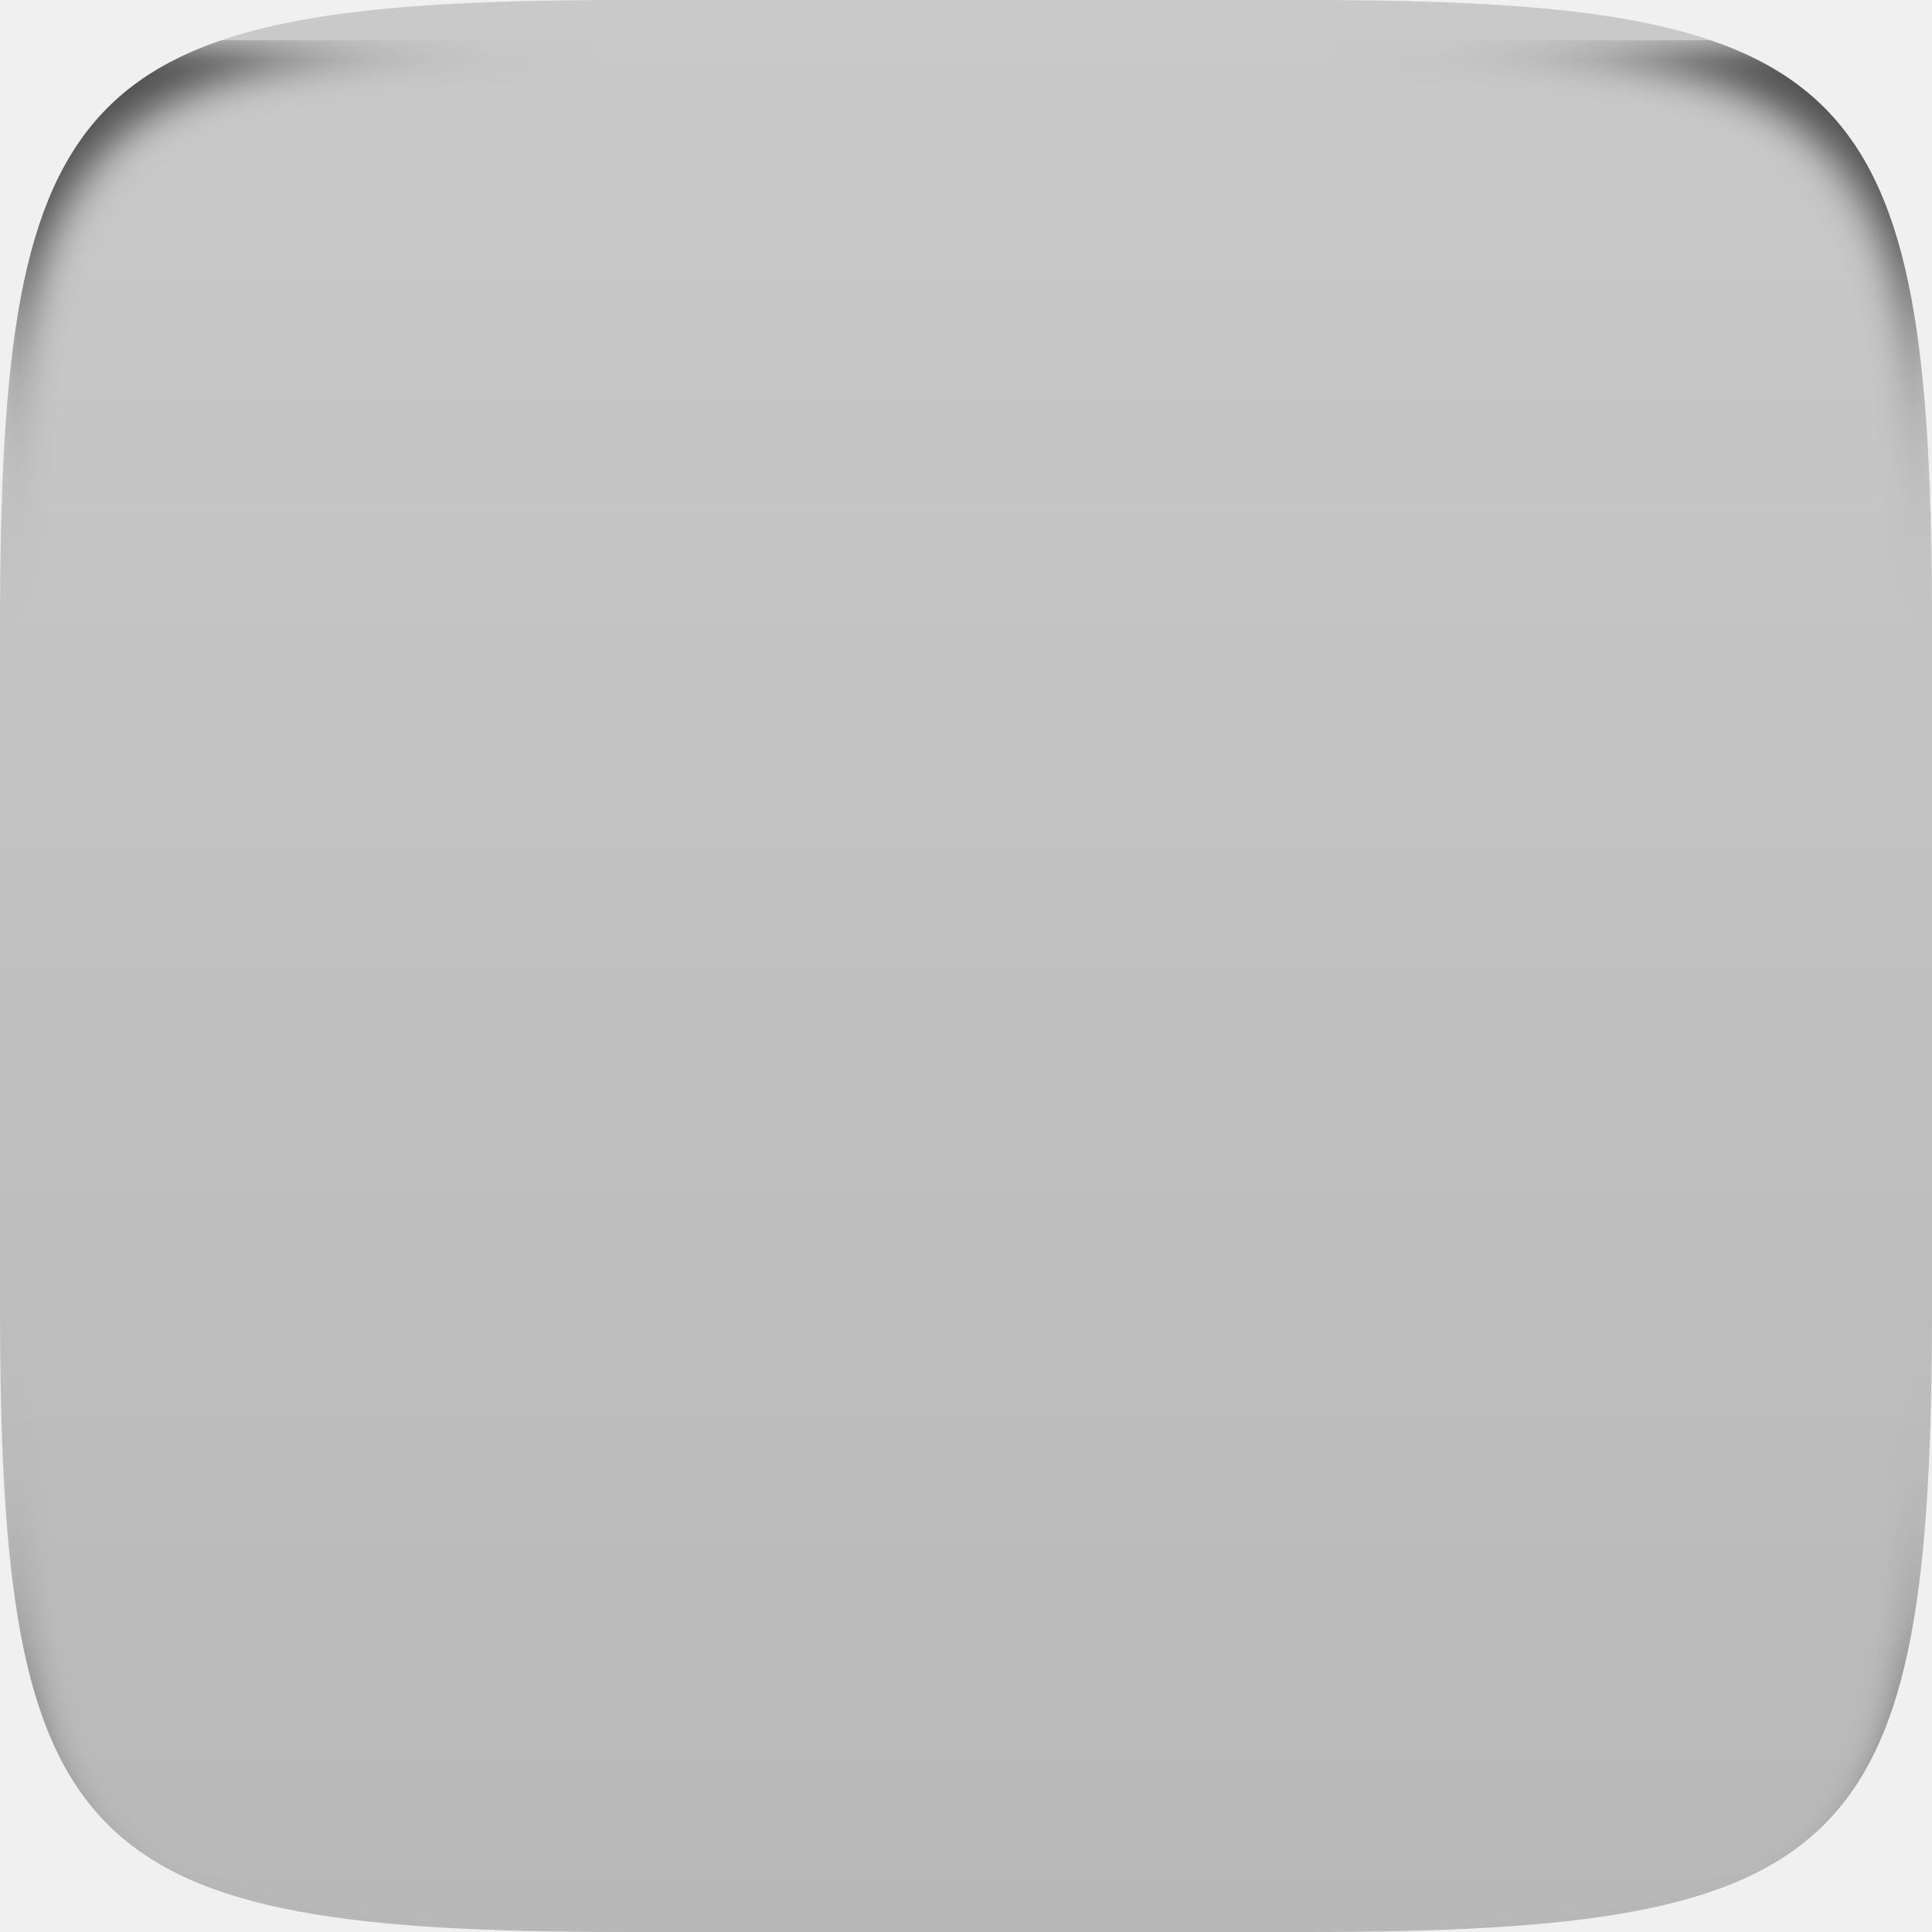
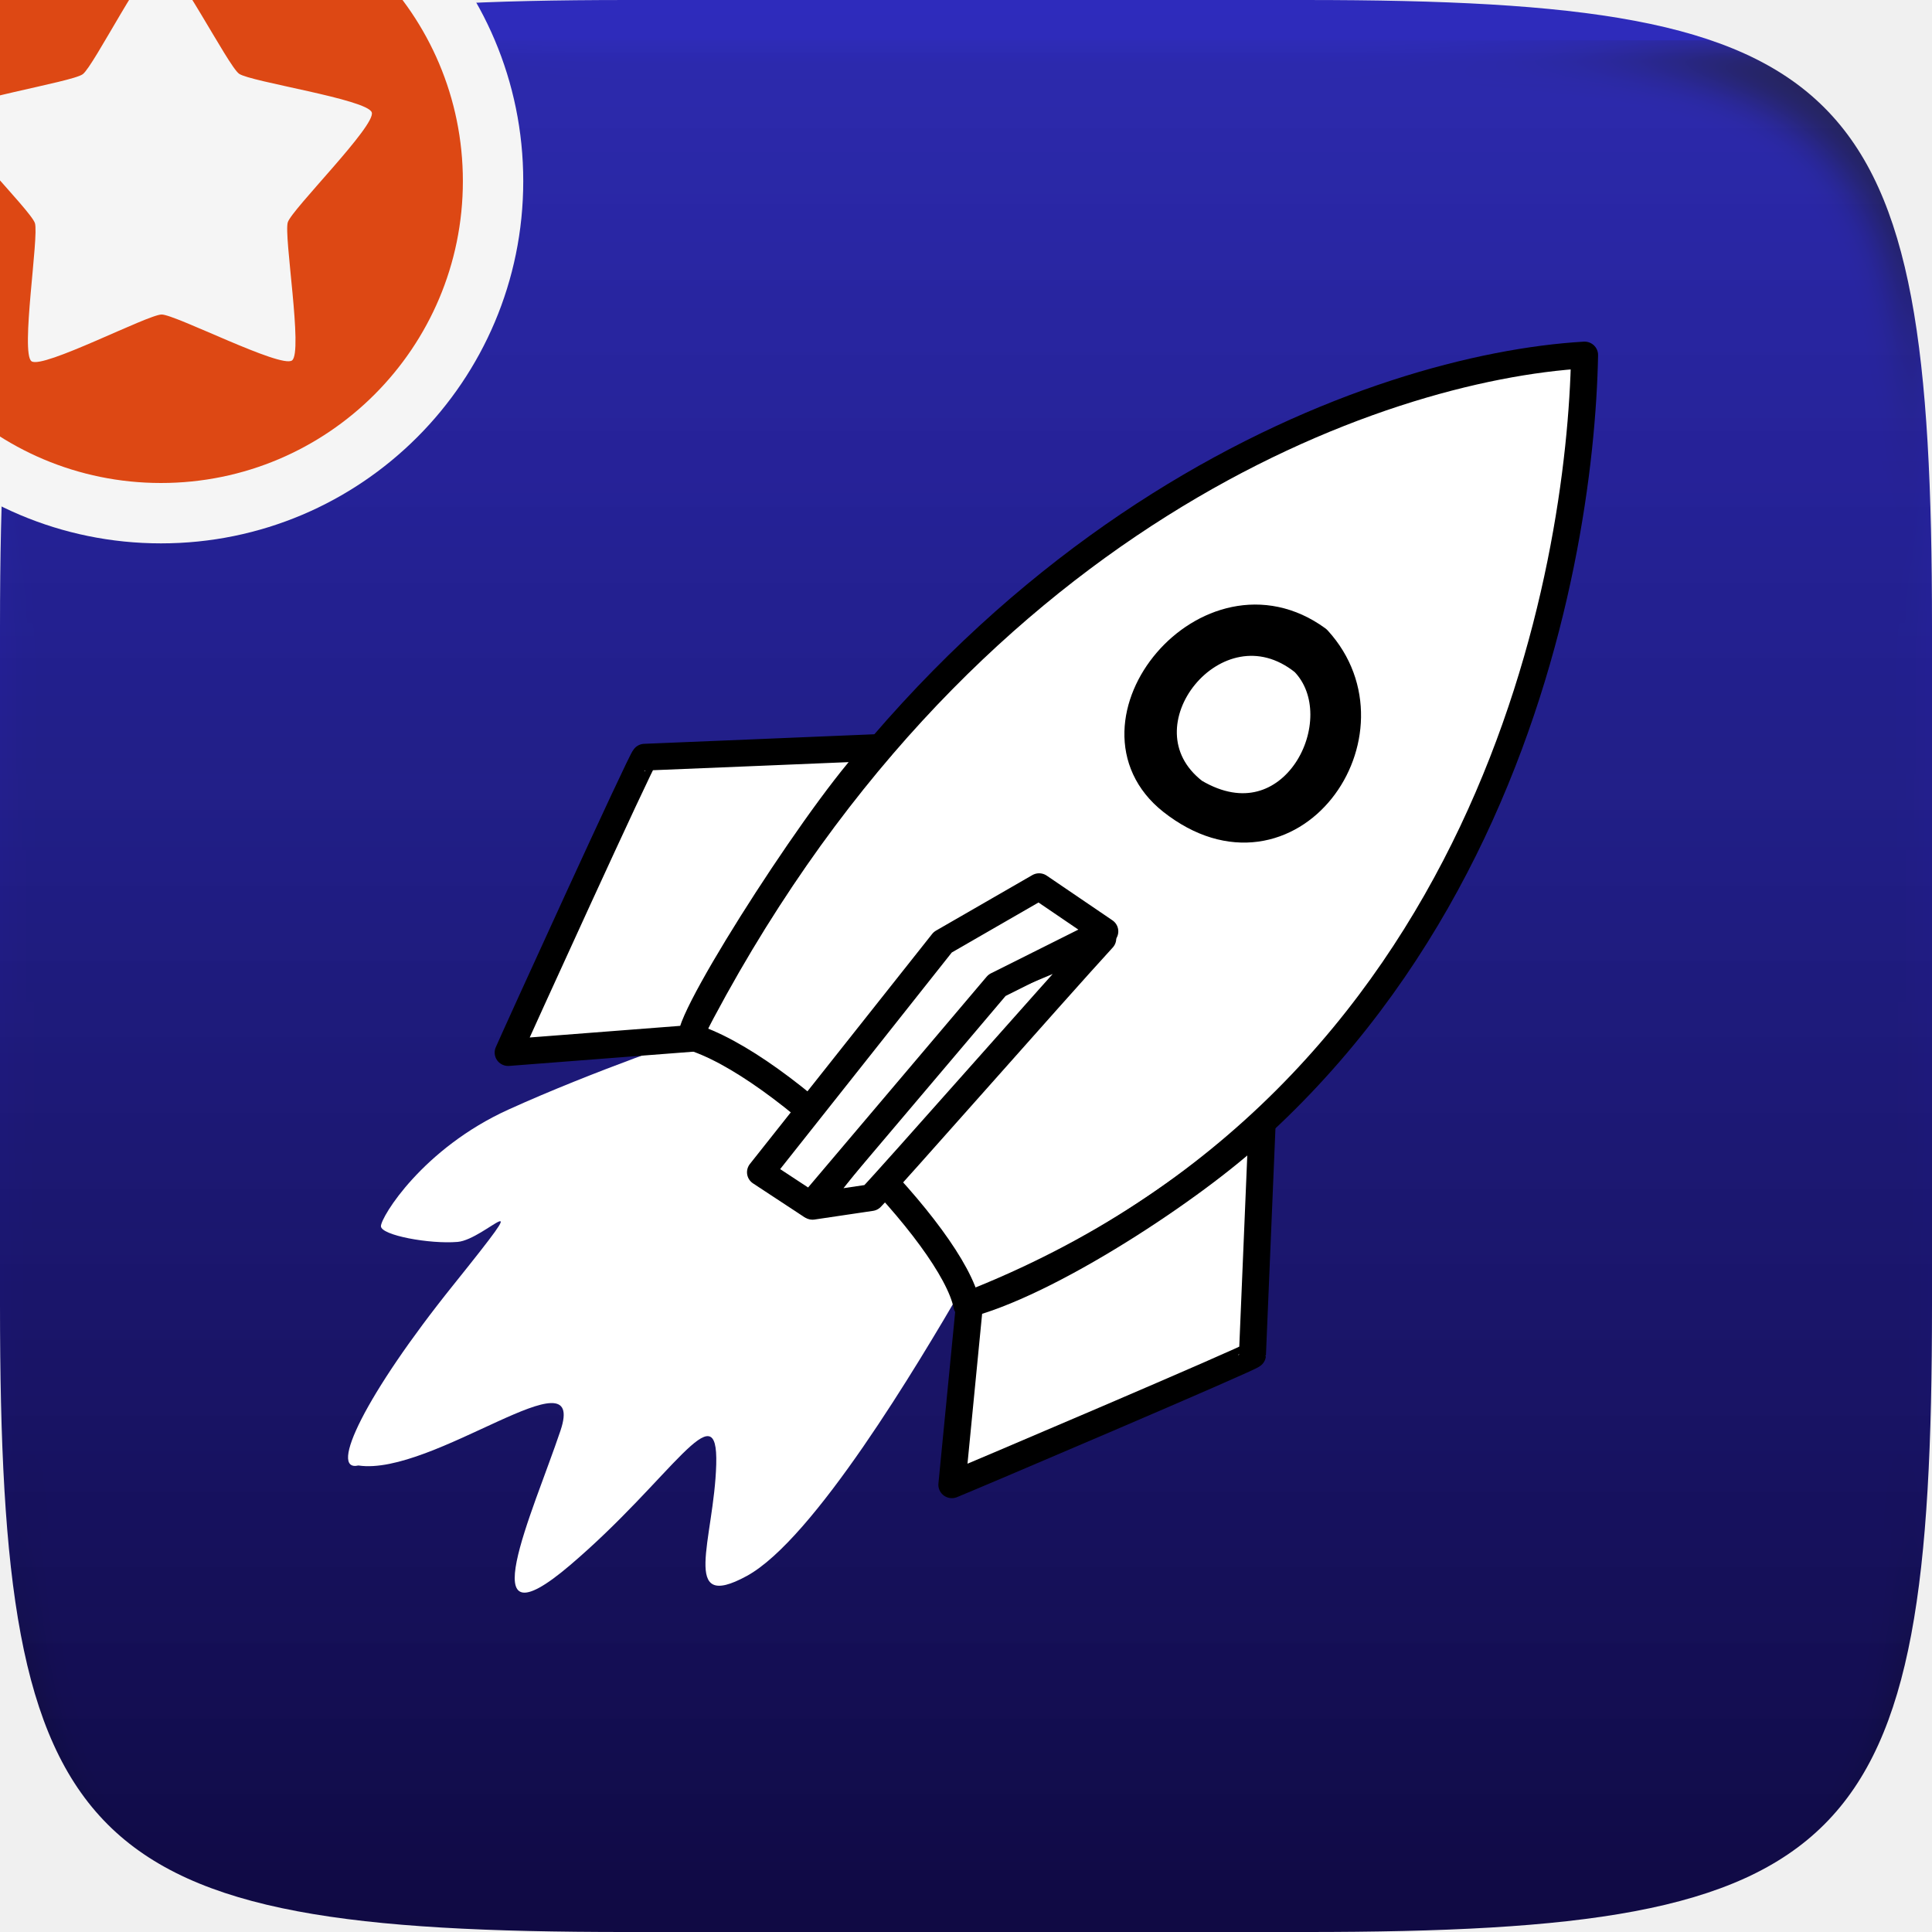
<svg xmlns="http://www.w3.org/2000/svg" xmlns:xlink="http://www.w3.org/1999/xlink" width="96" height="96" id="svg6517" version="1.1">
  <defs id="defs6519">
    <linearGradient xlink:href="#Background" id="linearGradient6461" gradientUnits="userSpaceOnUse" x1="0" y1="970.295" x2="144" y2="970.295" gradientTransform="matrix(0,-0.6666667,0.6660448,0,-866.2599,731.2908)" />
    <linearGradient id="Background">
-       <stop id="stop4178" offset="0" style="stop-color:#b8b8b8;stop-opacity:1" />
-       <stop id="stop4180" offset="1" style="stop-color:#c9c9c9;stop-opacity:1" />
+       <stop id="stop4178" offset="0" style="stop-color:#07013e;stop-opacity:0.962;" />
+       <stop id="stop4180" offset="1" style="stop-color:#0f0cb4;stop-opacity:0.862;" />
    </linearGradient>
    <filter style="color-interpolation-filters:sRGB;" id="filter1121">
      <feFlood flood-opacity="0.6" flood-color="rgb(0,0,0)" result="flood" id="feFlood1123" />
      <feComposite in="flood" in2="SourceGraphic" operator="out" result="composite1" id="feComposite1125" />
      <feGaussianBlur in="composite1" stdDeviation="1" result="blur" id="feGaussianBlur1127" />
      <feOffset dx="0" dy="2" result="offset" id="feOffset1129" />
      <feComposite in="offset" in2="SourceGraphic" operator="atop" result="composite2" id="feComposite1131" />
    </filter>
    <filter style="color-interpolation-filters:sRGB;" id="filter950">
      <feFlood flood-opacity="0.25" flood-color="rgb(0,0,0)" result="flood" id="feFlood952" />
      <feComposite in="flood" in2="SourceGraphic" operator="in" result="composite1" id="feComposite954" />
      <feGaussianBlur in="composite1" stdDeviation="1" result="blur" id="feGaussianBlur956" />
      <feOffset dx="0" dy="1" result="offset" id="feOffset958" />
      <feComposite in="SourceGraphic" in2="offset" operator="over" result="composite2" id="feComposite960" />
    </filter>
    <clipPath clipPathUnits="userSpaceOnUse" id="clipPath873">
      <g transform="matrix(0,-0.6666667,0.6660448,0,-258.2599,677)" id="g875" style="fill:#ff00ff;fill-opacity:1;stroke:none;display:inline">
        <path style="fill:#ff00ff;fill-opacity:1;stroke:none;display:inline" d="m 46.703,898.228 50.595,0 C 138.162,898.228 144,904.065 144,944.926 l 0,50.738 c 0,40.861 -5.838,46.698 -46.703,46.698 l -50.595,0 C 5.838,1042.362 0,1036.525 0,995.664 L 0,944.926 C 0,904.065 5.838,898.228 46.703,898.228 Z" id="path877" />
      </g>
    </clipPath>
    <filter id="filter891">
      <feGaussianBlur stdDeviation="0.72" id="feGaussianBlur893" />
    </filter>
  </defs>
  <g id="layer1" transform="translate(268,-635.2908)" style="display:inline">
    <path style="fill:url(#linearGradient6461);fill-opacity:1;stroke:none;display:inline;filter:url(#filter1121)" d="m -268,700.156 0,-33.73 c 0,-27.243 3.888,-31.135 31.103,-31.135 l 33.794,0 c 27.215,0 31.103,3.892 31.103,31.135 l 0,33.73 c 0,27.243 -3.888,31.135 -31.103,31.135 l -33.794,0 C -264.112,731.291 -268,727.399 -268,700.156 Z" id="path6455" />
  </g>
-   <g id="layer3" style="display:inline" />
-   <g id="layer2" style="display:none">
+   <g id="layer3" style="display:inline">
+     <g id="g3869" transform="matrix(3.9561682e-4,0.1329745,-0.1341837,3.9912161e-4,82.90277,15.26019)" style="fill:#ffffff;fill-opacity:1">
+       <g id="g846" style="fill:#ffffff;fill-opacity:1">
+         <path d="m 271.336,360.759 c 0,0 12.771,37.858 27.244,69.693 14.474,31.836 40.016,47.323 43.422,47.323 3.405,0 6.811,-18.068 5.959,-28.393 -0.852,-10.325 -24.691,-30.976 16.177,1.72 40.867,32.696 69.814,46.463 67.26,35.277 4.257,-27.534 -43.421,-85.181 -12.77,-74.856 30.65,10.325 82.585,34.417 50.232,-3.442 -32.353,-37.858 -65.558,-55.067 -37.461,-54.206 28.096,0.861 55.34,13.767 41.718,-11.185 -13.623,-24.952 -79.16,-63.758 -107.256,-80.107 -22.136,11.185 -65.578,40.528 -94.526,98.176 z" id="path671" style="fill:#ffffff;fill-opacity:1;fill-rule:evenodd;stroke-width:3.75" />
+         <path d="m 284.054,339.743 c 0,0 9.327,44.94 19.502,58.506 10.175,13.567 12.719,11.871 15.263,-6.783 2.544,-18.654 -15.263,-37.309 15.262,-16.958 30.526,20.35 56.811,45.787 41.549,14.414 -15.263,-31.373 -19.503,-39.004 1.695,-27.981 21.198,11.023 41.549,19.502 16.11,-11.023 -19.501,-22.046 19.502,-27.982 26.286,-30.525 16.111,2.544 -68.681,-44.941 -77.16,-44.941 -9.328,1.696 -55.116,58.507 -58.507,65.291 z" id="path672" style="fill:#ffffff;fill-opacity:1;fill-rule:evenodd;stroke-width:12.5;stroke-linejoin:round" />
+         <path d="M 17.806,31.099 C 96.663,32.795 295.924,65.016 372.237,260.886 345.951,265.974 281.51,328.72 271.335,363.484 77.161,264.278 22.046,107.412 17.806,31.099 z" id="path663" style="fill:#ffffff;fill-opacity:1;fill-rule:evenodd;stroke:#000000;stroke-width:10;stroke-linejoin:round" />
+         <path d="m 163.649,292.259 c 0,0 3.391,86.488 3.391,87.336 0,0.848 104.295,48.332 110.23,50.876 l -5.087,-67.834 c -9.327,0.848 -92.424,-52.571 -108.534,-70.378 z" id="path664" style="fill:#ffffff;fill-opacity:1;fill-rule:evenodd;stroke:#000000;stroke-width:10;stroke-linejoin:round" />
+         <path d="m 304.734,151.353 c 0,0 85.531,3.82 86.379,3.841 0.848,0.021 45.754,105.451 48.152,111.447 l -67.689,-6.752 c -9.099,-33.046 -46.893,-88.6 -66.842,-108.535 z" id="path665" style="fill:#ffffff;fill-opacity:1;fill-rule:evenodd;stroke:#000000;stroke-width:10;stroke-linejoin:round" />
+         <path d="m 235.317,210.169 c 0,0 14.26,34.123 16.667,39.686 2.954,3.748 77.589,64.656 83.068,68.074 l -3.179,-21.681 c -7.994,-7.699 -76.803,-68.016 -96.556,-86.079 z" id="path666" style="fill:#ffffff;fill-opacity:1;fill-rule:evenodd;stroke:#000000;stroke-width:10;stroke-linejoin:round" />
+         <path d="m 232.637,209.399 -16.769,24.28 20.645,35.734 85.754,67.744 12.388,-18.545 -81.991,-69.24 -20.026,-39.973 z" id="path667" style="fill:#ffffff;fill-opacity:1;fill-rule:evenodd;stroke:#000000;stroke-width:10;stroke-linejoin:round" />
+         <path d="m 124.645,131.154 c -28.83,39.004 30.524,87.336 58.506,52.571 33.917,-42.396 -24.589,-83.096 -58.506,-52.571 z" id="path668" style="fill:#ffffff;fill-opacity:1;fill-rule:evenodd;stroke:#000000;stroke-width:12.5;stroke-linejoin:round" />
+         <path d="m 132.276,135.393 c 21.198,-20.35 70.377,4.24 48.332,40.701 C 156.018,207.466 105.991,167.615 132.276,135.393 z" id="path669" style="fill:#ffffff;fill-opacity:1;fill-rule:evenodd;stroke:#000000;stroke-width:10;stroke-linejoin:round" />
+         <path d="m 148.386,134.502 c -6.861,4.738 -24.901,19.624 -10.175,37.352 12.719,3.392 30.525,-35.656 10.175,-37.352 z" id="path670" style="fill:#ffffff;fill-opacity:1;fill-rule:evenodd;stroke-width:12.5;stroke-linejoin:round" />
+       </g>
+     </g>
+   </g>
+   <g id="layer2" style="display:inline">
    <g style="display:inline" transform="translate(-340,-581)" id="g4394" clip-path="none">
      <g id="g855">
        <g id="g870" clip-path="url(#clipPath873)" style="opacity:0.6;filter:url(#filter891)">
-           <path transform="matrix(1.499999,0,0,1.499999,-29.99979,-237.5428)" d="m 264,552.362 a 12,12 0 1 1 -24,0 A 12,12 0 1 1 264,552.362 Z" id="path844" style="color:#000000;fill:#000000;fill-opacity:1;fill-rule:nonzero;stroke:none;stroke-width:4;marker:none;visibility:visible;display:inline;overflow:visible;enable-background:accumulate" />
+           <path transform="matrix(1.499999,0,0,1.499999,-29.99979,-237.5428)" d="m 264,552.362 a 12,12 0 1 1 -24,0 12,12 0 1 1 24,0 z" id="path844" style="color:#000000;fill:#000000;fill-opacity:1;fill-rule:nonzero;stroke:none;stroke-width:4;marker:none;visibility:visible;display:inline;overflow:visible;enable-background:accumulate" />
        </g>
        <g id="g862">
-           <path style="color:#000000;fill:#f5f5f5;fill-opacity:1;fill-rule:nonzero;stroke:none;stroke-width:4;marker:none;visibility:visible;display:inline;overflow:visible;enable-background:accumulate" id="path4398" d="m 264,552.362 a 12,12 0 1 1 -24,0 A 12,12 0 1 1 264,552.362 Z" transform="matrix(1.499999,0,0,1.499999,-29.99979,-238.5428)" />
-           <path transform="matrix(1.25,0,0,1.25,33,-100.4527)" d="m 264,552.362 a 12,12 0 1 1 -24,0 A 12,12 0 1 1 264,552.362 Z" id="path4400" style="color:#000000;fill:#dd4814;fill-opacity:1;fill-rule:nonzero;stroke:none;stroke-width:4;marker:none;visibility:visible;display:inline;overflow:visible;enable-background:accumulate" />
-           <path style="color:#000000;fill:#f5f5f5;fill-opacity:1;fill-rule:nonzero;stroke:none;stroke-width:3;marker:none;visibility:visible;display:inline;overflow:visible;enable-background:accumulate" id="path4459" d="m 669.817,595.777 c -0.391,0.226 -3.626,-1.903 -4.076,-1.951 -0.449,-0.047 -4.057,1.363 -4.392,1.061 -0.336,-0.302 0.69,-4.037 0.596,-4.479 -0.094,-0.442 -2.55,-3.437 -2.366,-3.85 0.184,-0.413 4.053,-0.592 4.444,-0.818 0.391,-0.226 2.481,-3.487 2.93,-3.44 0.449,0.047 1.815,3.671 2.151,3.974 0.336,0.302 4.083,1.282 4.177,1.724 0.094,0.442 -2.931,2.861 -3.115,3.274 C 669.982,591.684 670.209,595.551 669.817,595.777 Z" transform="matrix(1.511423,-0.1636638,0.1636638,1.511423,-755.3735,-191.9365)" />
+           <path style="color:#000000;fill:#f5f5f5;fill-opacity:1;fill-rule:nonzero;stroke:none;stroke-width:4;marker:none;visibility:visible;display:inline;overflow:visible;enable-background:accumulate" id="path4398" d="m 264,552.362 a 12,12 0 1 1 -24,0 12,12 0 1 1 24,0 z" transform="matrix(1.499999,0,0,1.499999,-29.99979,-238.5428)" />
+           <path transform="matrix(1.25,0,0,1.25,33,-100.4527)" d="m 264,552.362 a 12,12 0 1 1 -24,0 12,12 0 1 1 24,0 z" id="path4400" style="color:#000000;fill:#dd4814;fill-opacity:1;fill-rule:nonzero;stroke:none;stroke-width:4;marker:none;visibility:visible;display:inline;overflow:visible;enable-background:accumulate" />
+           <path style="color:#000000;fill:#f5f5f5;fill-opacity:1;fill-rule:nonzero;stroke:none;stroke-width:3;marker:none;visibility:visible;display:inline;overflow:visible;enable-background:accumulate" id="path4459" d="m 669.817,595.777 c -0.391,0.226 -3.626,-1.903 -4.076,-1.951 -0.449,-0.047 -4.057,1.363 -4.392,1.061 -0.336,-0.302 0.69,-4.037 0.596,-4.479 -0.094,-0.442 -2.55,-3.437 -2.366,-3.85 0.184,-0.413 4.053,-0.592 4.444,-0.818 0.391,-0.226 2.481,-3.487 2.93,-3.44 0.449,0.047 1.815,3.671 2.151,3.974 0.336,0.302 4.083,1.282 4.177,1.724 0.094,0.442 -2.931,2.861 -3.115,3.274 -0.184,0.413 0.043,4.279 -0.349,4.505 z" transform="matrix(1.511423,-0.1636638,0.1636638,1.511423,-755.3735,-191.9365)" />
        </g>
      </g>
    </g>
  </g>
</svg>
